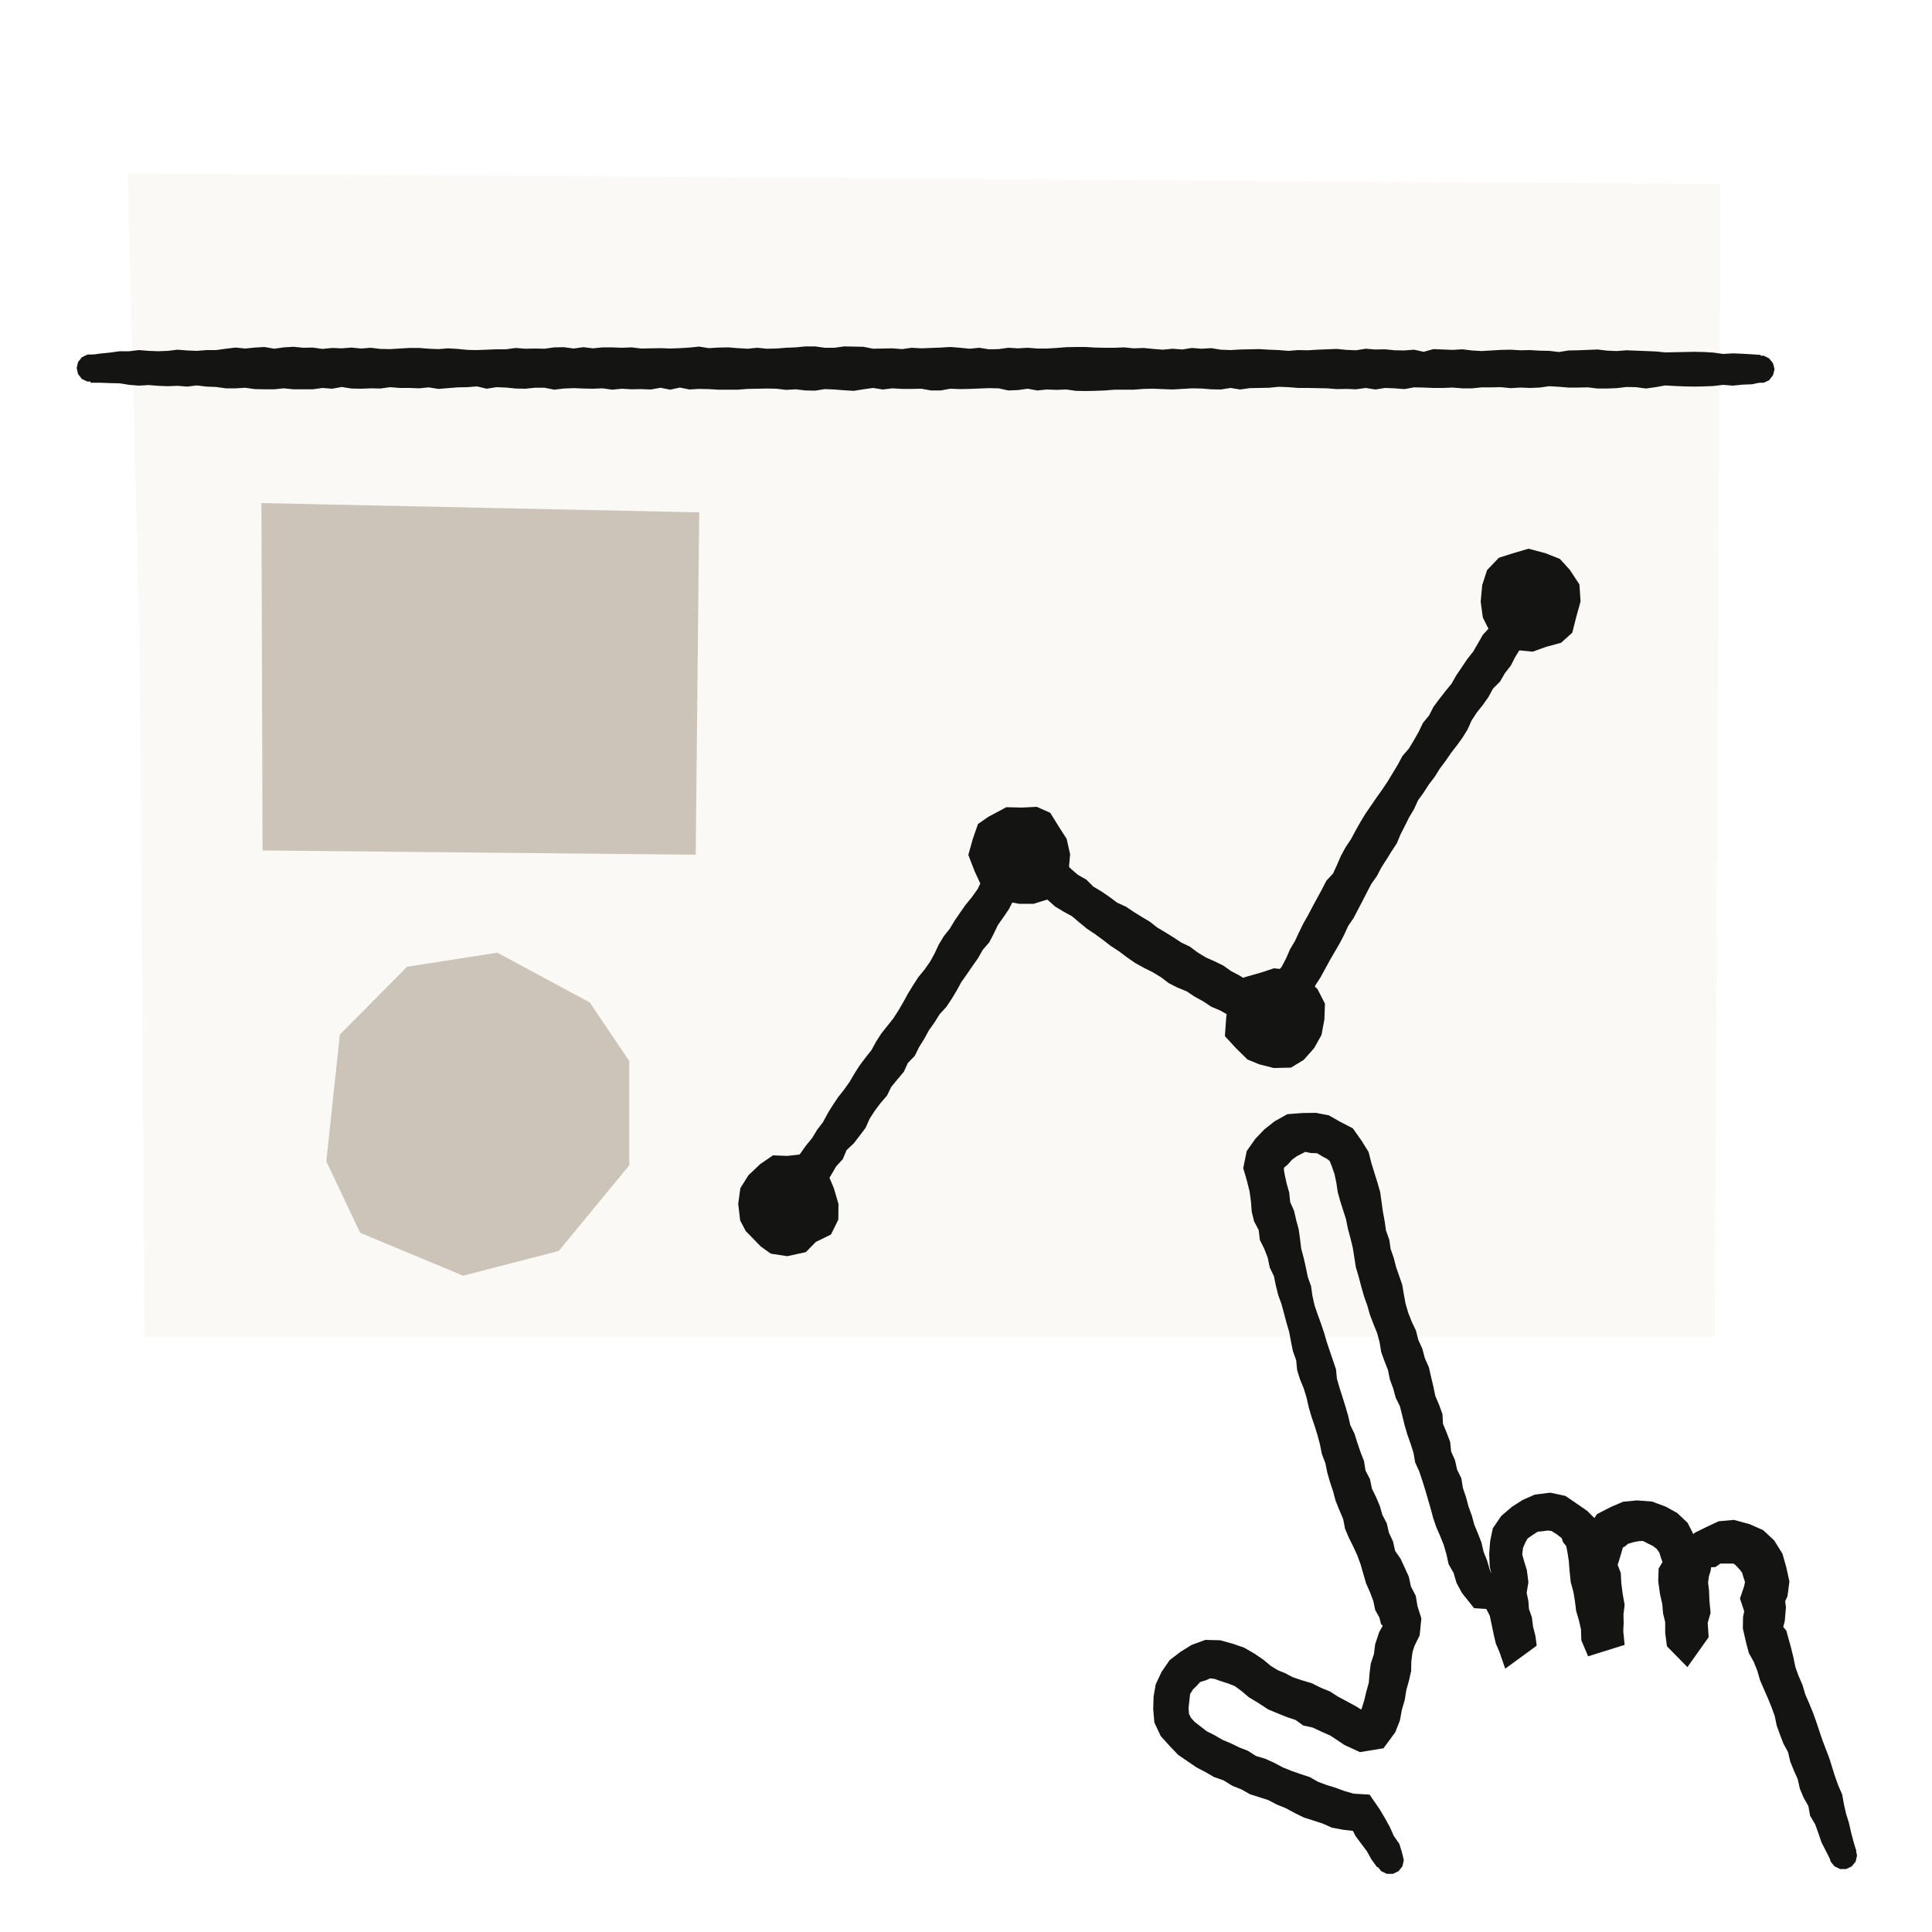
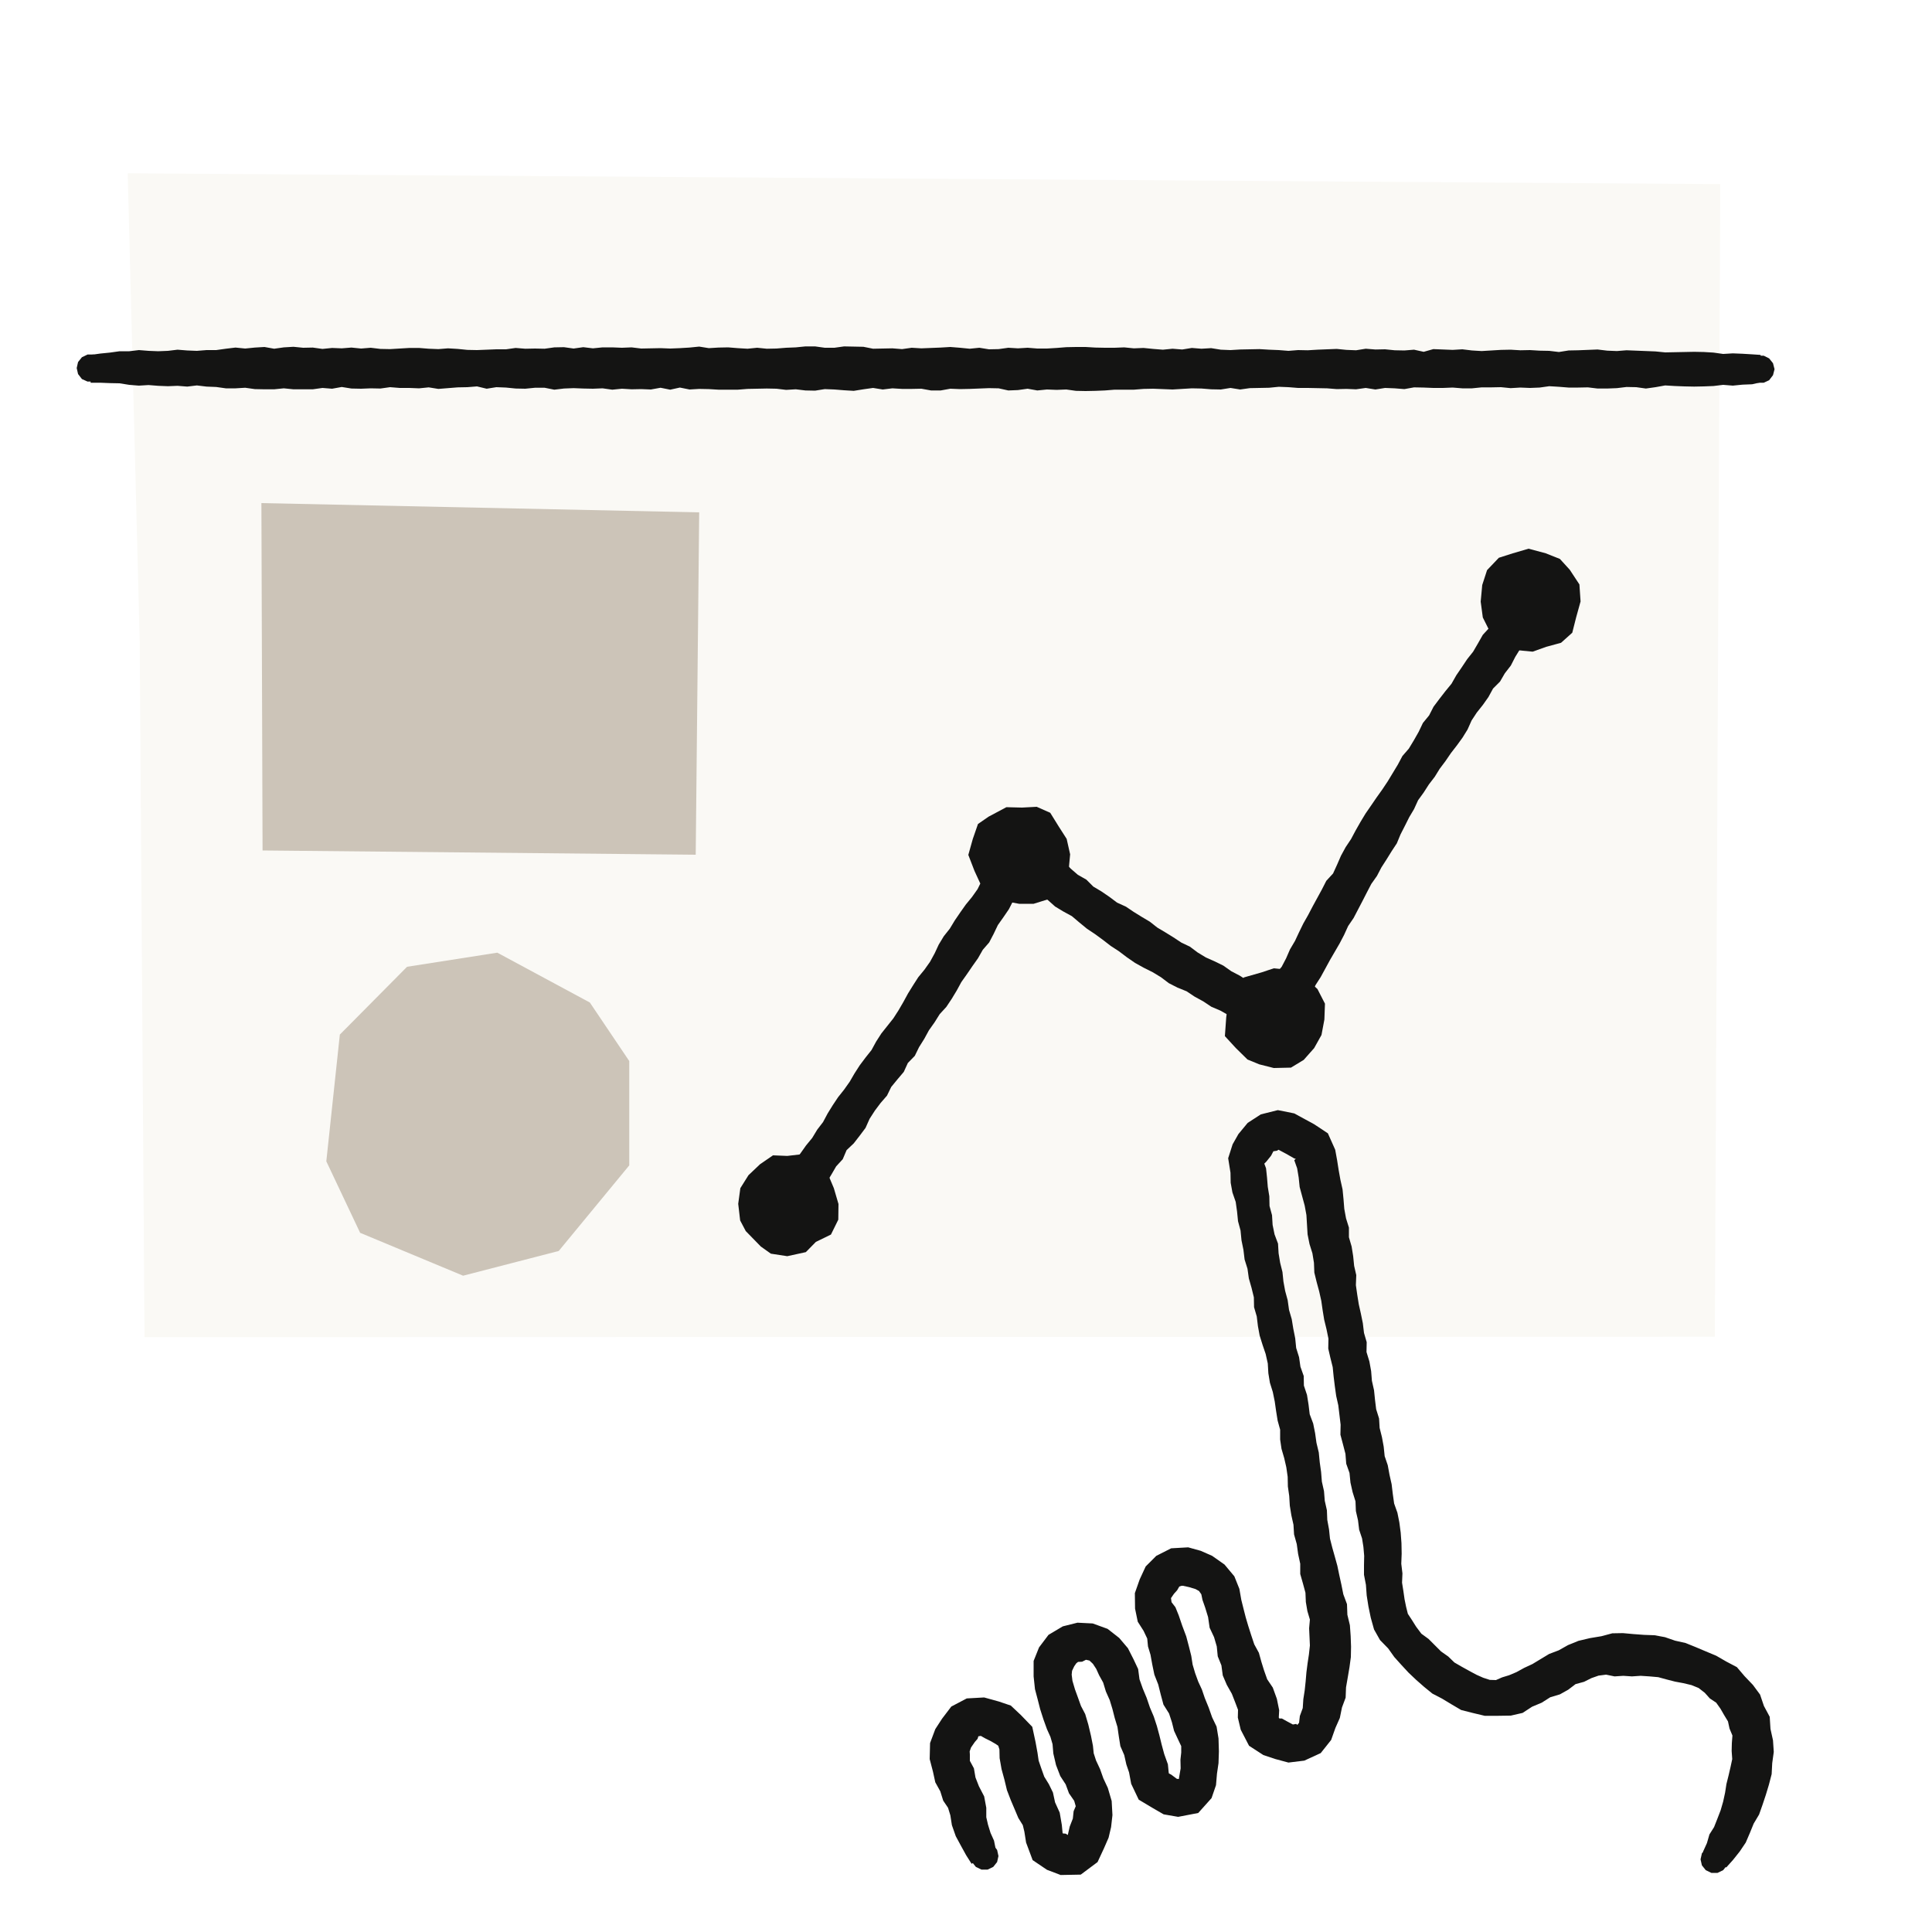
<svg xmlns="http://www.w3.org/2000/svg" width="1000" height="1000" viewBox="0 0 1000 1000">
  <path fill="#FAF9F5" d="M 66.1 89.7 L 890.4 95.3 L 887.6 691.9 L 74.8 692.1 L 72.3 331.6 Z" />
  <path fill="#141413" d="M 46.9 198.1 L 51.9 198.1 L 56.9 198.3 L 61.9 198.4 L 66.9 199.2 L 71.9 199.6 L 76.9 199.3 L 81.9 199.7 L 86.9 199.9 L 91.9 199.7 L 96.9 200.1 L 101.9 199.5 L 106.9 200.1 L 111.9 200.3 L 116.9 201 L 121.9 201 L 126.9 200.7 L 131.9 201.4 L 136.9 201.5 L 141.9 201.5 L 146.9 201 L 151.9 201.5 L 156.9 201.5 L 161.9 201.5 L 166.9 200.8 L 171.9 201.2 L 176.9 200.3 L 181.9 201.1 L 186.9 201.2 L 191.9 201 L 196.9 201.1 L 201.9 200.4 L 206.9 200.8 L 211.9 200.8 L 216.9 201 L 221.9 200.5 L 226.9 201.3 L 231.9 200.9 L 236.9 200.5 L 241.9 200.4 L 246.9 200 L 251.9 201.2 L 256.9 200.4 L 261.9 200.6 L 266.9 201.1 L 271.9 201.2 L 276.9 200.7 L 281.9 200.7 L 286.9 201.7 L 291.9 201.1 L 296.9 200.9 L 301.9 201.1 L 306.9 201.2 L 311.9 201 L 316.9 201.7 L 321.9 201.2 L 326.9 201.5 L 331.9 201.4 L 336.9 201.6 L 341.9 200.7 L 346.9 201.7 L 351.9 200.6 L 356.9 201.6 L 361.9 201.3 L 366.9 201.4 L 371.9 201.7 L 376.9 201.7 L 381.9 201.7 L 386.9 201.3 L 391.9 201.2 L 396.9 201.1 L 401.9 201.2 L 406.9 201.8 L 411.9 201.5 L 416.9 202.1 L 421.9 202.2 L 426.9 201.4 L 431.9 201.6 L 436.9 202 L 441.9 202.3 L 446.9 201.5 L 451.9 200.8 L 456.9 201.6 L 461.9 201 L 466.9 201.3 L 471.9 201.3 L 476.9 201.2 L 481.9 202.1 L 486.9 202.1 L 491.9 201.2 L 496.9 201.4 L 501.9 201.3 L 506.9 201.1 L 511.9 200.9 L 516.9 201 L 521.9 202.1 L 526.9 201.9 L 531.9 201.2 L 536.9 202.1 L 541.9 201.6 L 546.9 201.8 L 551.9 201.6 L 556.9 202.3 L 561.9 202.4 L 566.9 202.3 L 571.9 202.1 L 576.9 201.7 L 581.9 201.7 L 586.9 201.7 L 591.9 201.3 L 596.9 201.2 L 601.9 201.4 L 606.9 201.6 L 611.9 201.3 L 616.9 201 L 621.9 201.1 L 626.9 201.5 L 631.9 201.6 L 636.9 200.8 L 641.9 201.6 L 646.9 200.9 L 651.9 200.8 L 656.9 200.7 L 661.9 200.2 L 666.9 200.4 L 671.9 200.8 L 676.9 200.8 L 681.9 200.9 L 686.9 201 L 691.9 201.4 L 696.9 201.3 L 701.9 201.5 L 706.9 200.8 L 711.9 201.6 L 716.9 200.8 L 721.9 201 L 726.9 201.4 L 731.9 200.5 L 736.9 200.6 L 741.9 200.8 L 746.9 200.8 L 751.9 200.6 L 756.9 201 L 761.9 201 L 766.9 200.5 L 771.9 200.5 L 776.9 200.4 L 781.9 200.9 L 786.9 200.6 L 791.9 200.8 L 796.9 200.6 L 801.9 199.9 L 806.9 200.2 L 811.9 200.6 L 816.9 200.6 L 821.9 200.5 L 826.9 201.1 L 831.9 201.1 L 836.9 200.9 L 841.9 200.3 L 846.9 200.4 L 851.9 201.1 L 856.9 200.4 L 861.9 199.5 L 866.9 199.8 L 871.9 200 L 876.9 200.1 L 881.9 200 L 886.9 199.8 L 891.9 199.2 L 896.9 199.6 L 901.9 199.1 L 906.9 198.9 L 911.3 197.9 L 911.3 183.7 L 906.9 183.4 L 901.9 183.1 L 896.9 182.9 L 891.9 183.2 L 886.9 182.5 L 881.9 182.2 L 876.9 182.1 L 871.9 182.2 L 866.9 182.3 L 861.9 182.4 L 856.9 181.9 L 851.9 181.7 L 846.9 181.5 L 841.9 181.3 L 836.9 181.7 L 831.9 181.5 L 826.9 180.9 L 821.9 181.1 L 816.9 181.3 L 811.9 181.4 L 806.9 182.2 L 801.9 181.6 L 796.9 181.5 L 791.9 181.2 L 786.9 181.3 L 781.9 181 L 776.9 181.1 L 771.9 181.4 L 766.9 181.7 L 761.9 181.4 L 756.9 180.8 L 751.9 181.1 L 746.9 180.9 L 741.9 180.7 L 736.9 182.1 L 731.9 181 L 726.9 181.4 L 721.9 181.3 L 716.9 180.8 L 711.9 180.9 L 706.9 180.5 L 701.9 181.3 L 696.9 181.1 L 691.9 180.6 L 686.9 180.8 L 681.9 181 L 676.9 181.3 L 671.9 181.2 L 666.9 181.6 L 661.9 181.2 L 656.9 181 L 651.9 180.7 L 646.9 180.8 L 641.9 180.9 L 636.9 181.2 L 631.9 181 L 626.9 180.2 L 621.9 180.5 L 616.9 180.1 L 611.9 180.9 L 606.9 180.5 L 601.9 181 L 596.9 180.6 L 591.9 180.1 L 586.9 180.3 L 581.9 179.8 L 576.9 180 L 571.9 180 L 566.9 179.9 L 561.9 179.6 L 556.9 179.6 L 551.9 179.7 L 546.9 180.1 L 541.9 180.4 L 536.9 180.4 L 531.9 180 L 526.9 180.3 L 521.9 180 L 516.9 180.7 L 511.9 180.8 L 506.9 180 L 501.9 180.5 L 496.9 180 L 491.9 179.6 L 486.9 179.9 L 481.9 180.1 L 476.9 180.3 L 471.9 180 L 466.9 180.7 L 461.9 180.3 L 456.9 180.4 L 451.9 180.5 L 446.9 179.5 L 441.9 179.4 L 436.9 179.3 L 431.9 180 L 426.9 180 L 421.9 179.3 L 416.9 179.3 L 411.9 179.8 L 406.9 180 L 401.9 180.4 L 396.9 180.5 L 391.9 180 L 386.9 180.5 L 381.9 180.2 L 376.9 179.8 L 371.9 179.9 L 366.9 180.2 L 361.9 179.4 L 356.9 179.9 L 351.9 180.2 L 346.9 180.4 L 341.9 180.2 L 336.9 180.3 L 331.9 180.4 L 326.9 179.8 L 321.9 180 L 316.9 179.8 L 311.9 179.8 L 306.9 180.3 L 301.9 179.7 L 296.9 180.4 L 291.9 179.7 L 286.9 179.8 L 281.9 180.5 L 276.9 180.4 L 271.9 180.5 L 266.9 180.1 L 261.9 180.8 L 256.9 180.8 L 251.9 181 L 246.9 181.2 L 241.9 181.1 L 236.9 180.6 L 231.9 180.3 L 226.9 180.7 L 221.9 180.5 L 216.9 180.1 L 211.9 180.1 L 206.9 180.4 L 201.9 180.7 L 196.9 180.6 L 191.9 180 L 186.9 180.4 L 181.9 179.9 L 176.9 180.3 L 171.9 180.1 L 166.9 180.6 L 161.9 179.9 L 156.9 180 L 151.9 179.5 L 146.9 179.8 L 141.9 180.5 L 136.9 179.6 L 131.9 179.9 L 126.9 180.4 L 121.9 179.9 L 116.9 180.5 L 111.9 181.2 L 106.9 181.2 L 101.9 181.6 L 96.9 181.4 L 91.9 181 L 86.9 181.6 L 81.9 181.8 L 76.9 181.6 L 71.9 181.2 L 66.9 181.8 L 61.9 181.8 L 56.9 182.5 L 51.9 183 L 46.9 183.7 Z" />
  <path fill="#141413" d="M 54.1 190.5 L 53.4 193.6 L 51.4 196.2 L 48.5 197.5 L 45.3 197.5 L 42.4 196.2 L 40.4 193.6 L 39.7 190.5 L 40.4 187.4 L 42.4 184.9 L 45.3 183.5 L 48.5 183.5 L 51.4 184.9 L 53.4 187.4 Z" />
  <path fill="#141413" d="M 918.5 191.1 L 917.7 194.2 L 915.7 196.8 L 912.9 198.1 L 909.7 198.1 L 906.8 196.8 L 904.8 194.2 L 904.1 191.1 L 904.8 188 L 906.8 185.5 L 909.7 184.1 L 912.9 184.1 L 915.7 185.5 L 917.7 188 Z" />
  <path fill="#ccc4b8" d="M 135.3 260.4 L 361.9 265.2 L 360.1 442.4 L 135.9 440.2 Z" />
  <path fill="#ccc4b8" d="M 325.7 603.2 L 289.2 647.5 L 239.7 660.3 L 186.4 638.1 L 168.9 601.1 L 175.9 535.5 L 210.7 500.4 L 257.4 493.1 L 305.3 518.9 L 325.7 549.2 Z" />
  <path fill="#141413" d="M 416.8 629 L 418.7 624.3 L 421.5 620.2 L 424 615.8 L 427.7 612.3 L 430.3 608 L 432.8 603.7 L 436.2 600 L 438.2 595.3 L 441.9 591.8 L 445 587.8 L 448 583.8 L 450.1 579.1 L 452.8 574.9 L 455.8 570.9 L 459.1 567.1 L 461.3 562.6 L 464.5 558.7 L 467.8 554.8 L 469.9 550.2 L 473.5 546.5 L 475.7 542 L 478.4 537.7 L 480.8 533.3 L 483.7 529.2 L 486.4 524.9 L 489.8 521.2 L 492.6 517 L 495.2 512.7 L 497.6 508.3 L 500.5 504.2 L 503.3 500.1 L 506.2 496 L 508.7 491.6 L 512 487.8 L 514.3 483.4 L 516.5 478.8 L 519.4 474.7 L 522.2 470.6 L 524.5 466.1 L 527.4 462.1 L 529.3 457.3 L 532.8 453.7 L 535.9 448.1 L 519.9 437.8 L 516.4 443.1 L 514.4 447.8 L 510.9 451.5 L 508.2 455.7 L 506 460.2 L 503.1 464.3 L 499.9 468.2 L 497 472.3 L 494.2 476.4 L 491.6 480.7 L 488.5 484.6 L 485.9 488.9 L 483.8 493.4 L 481.4 497.8 L 478.5 501.9 L 475.3 505.8 L 472.6 510 L 470 514.2 L 467.6 518.6 L 465.1 522.9 L 462.4 527.1 L 459.3 531 L 456.2 534.9 L 453.5 539.1 L 451.1 543.5 L 448 547.4 L 445 551.4 L 442.3 555.6 L 439.8 559.9 L 436.9 564 L 433.8 567.9 L 431 572.1 L 428.4 576.3 L 426 580.8 L 423 584.7 L 420.4 589 L 417.2 592.9 L 414.3 597 L 411.3 601 L 408.8 605.3 L 405.8 609.3 L 402.7 613.2 L 399.5 617.1 Z" />
  <path fill="#141413" d="M 415.2 623 L 414.5 626.1 L 412.5 628.6 L 409.6 630 L 406.4 630 L 403.5 628.6 L 401.5 626.1 L 400.8 623 L 401.5 619.9 L 403.5 617.4 L 406.4 616 L 409.6 616 L 412.5 617.4 L 414.5 619.9 Z" />
  <path fill="#141413" d="M 535.2 443 L 534.5 446.1 L 532.5 448.6 L 529.6 450 L 526.4 450 L 523.5 448.6 L 521.5 446.1 L 520.8 443 L 521.5 439.9 L 523.5 437.4 L 526.4 436 L 529.6 436 L 532.5 437.4 L 534.5 439.9 Z" />
  <path fill="#141413" d="M 522.4 450.7 L 525.9 454.4 L 529.7 457.6 L 533.8 460.5 L 538.1 463.1 L 542.3 465.8 L 546.1 469.2 L 550.4 471.8 L 554.8 474.2 L 558.7 477.5 L 562.6 480.7 L 566.8 483.5 L 570.9 486.5 L 574.9 489.6 L 579.2 492.4 L 583.3 495.5 L 587.5 498.4 L 592 500.9 L 596.6 503.2 L 600.9 505.8 L 605 508.9 L 609.5 511.2 L 614.2 513.1 L 618.4 515.9 L 622.8 518.3 L 627 521.1 L 631.7 523.1 L 636.1 525.6 L 640.7 527.5 L 645.3 529.5 L 649.5 532.2 L 653.5 535.3 L 655.3 535.4 L 665 518 L 663.2 517.8 L 658.7 515.5 L 654.5 512.8 L 650.1 510.3 L 645.9 507.7 L 641.7 505 L 637.3 502.7 L 633.2 499.8 L 628.7 497.6 L 624.2 495.6 L 619.9 493 L 615.9 490 L 611.5 487.9 L 607.4 485.2 L 603.2 482.6 L 599 480.1 L 595.2 477.1 L 591 474.6 L 586.8 472 L 582.8 469.3 L 578.2 467.2 L 574.2 464.2 L 570.1 461.4 L 565.9 458.9 L 562.3 455.3 L 557.9 452.8 L 554.2 449.6 L 550.7 445.9 L 546.7 442.9 L 542.3 440.4 L 538.3 437.3 L 533.7 435.1 Z" />
  <path fill="#141413" d="M 535.2 443 L 534.5 446.1 L 532.5 448.6 L 529.6 450 L 526.4 450 L 523.5 448.6 L 521.5 446.1 L 520.8 443 L 521.5 439.9 L 523.5 437.4 L 526.4 436 L 529.6 436 L 532.5 437.4 L 534.5 439.9 Z" />
  <path fill="#141413" d="M 667.2 527 L 666.5 530.1 L 664.5 532.6 L 661.6 534 L 658.4 534 L 655.5 532.6 L 653.5 530.1 L 652.8 527 L 653.5 523.9 L 655.5 521.4 L 658.4 520 L 661.6 520 L 664.5 521.4 L 666.5 523.9 Z" />
  <path fill="#141413" d="M 668.9 531.9 L 671.1 527.4 L 673.4 522.9 L 675.6 518.4 L 678.8 514.5 L 680.9 509.9 L 683.6 505.7 L 686 501.3 L 688.4 496.9 L 690.9 492.6 L 693.4 488.3 L 695.7 483.9 L 697.8 479.3 L 700.6 475.2 L 702.9 470.8 L 705.2 466.4 L 707.5 461.9 L 709.8 457.5 L 712.7 453.4 L 715 449 L 717.7 444.8 L 720.3 440.6 L 723 436.5 L 724.9 431.9 L 727.2 427.4 L 729.4 423 L 731.9 418.8 L 734 414.2 L 736.9 410.2 L 739.6 406 L 742.6 402.1 L 745.2 397.9 L 748.2 393.9 L 751 389.8 L 754.1 385.8 L 757 381.8 L 759.6 377.6 L 761.7 372.9 L 764.4 368.8 L 767.5 364.9 L 770.4 360.8 L 772.8 356.4 L 776.4 352.8 L 778.9 348.5 L 782 344.5 L 784.3 340 L 786.9 335.8 L 790 331.8 L 792.5 327.5 L 795.7 323.6 L 798.4 319.4 L 800.1 316.5 L 783.5 305.3 L 781.7 308.1 L 779.2 312.4 L 776.2 316.4 L 773.5 320.6 L 770.9 324.9 L 767.5 328.6 L 765 333 L 762.5 337.3 L 759.4 341.2 L 756.6 345.4 L 753.8 349.5 L 751.3 353.9 L 748.1 357.8 L 745 361.8 L 742 365.8 L 739.7 370.3 L 736.5 374.2 L 734.3 378.8 L 731.8 383.2 L 729.2 387.5 L 725.9 391.3 L 723.5 395.8 L 720.9 400.1 L 718.3 404.4 L 715.5 408.6 L 712.5 412.8 L 709.7 416.9 L 706.8 421.1 L 704.2 425.4 L 701.7 429.8 L 699.3 434.3 L 696.5 438.5 L 694.1 442.9 L 692.1 447.5 L 690 452.1 L 686.5 455.9 L 684.2 460.4 L 681.8 464.8 L 679.4 469.2 L 677.1 473.6 L 674.6 478 L 672.4 482.5 L 670.3 487 L 667.7 491.4 L 665.7 496 L 663.4 500.4 L 660.1 504.3 L 658.3 509 L 656.3 513.6 L 653.8 517.8 L 651.2 522.1 Z" />
  <path fill="#141413" d="M 667.2 527 L 666.5 530.1 L 664.5 532.6 L 661.6 534 L 658.4 534 L 655.5 532.6 L 653.5 530.1 L 652.8 527 L 653.5 523.9 L 655.5 521.4 L 658.4 520 L 661.6 520 L 664.5 521.4 L 666.5 523.9 Z" />
  <path fill="#141413" d="M 799.2 311 L 798.5 314.1 L 796.5 316.6 L 793.6 318 L 790.4 318 L 787.5 316.6 L 785.5 314.1 L 784.8 311 L 785.5 307.9 L 787.5 305.4 L 790.4 304 L 793.6 304 L 796.5 305.4 L 798.5 307.9 Z" />
  <path fill="#141413" d="M 434 623.2 L 433.9 631.3 L 430.1 639 L 422.3 642.8 L 417.1 648.1 L 407.5 650.2 L 399 648.9 L 393.8 645.2 L 386 637.2 L 383.1 631.7 L 382.1 623.1 L 383.2 615 L 387.4 608.3 L 393.4 602.6 L 400.1 598 L 407.5 598.3 L 416.1 597.3 L 424.2 603.2 L 428.4 607.4 L 431.6 615 Z" />
  <path fill="#141413" d="M 553.9 442.2 L 553.1 450.8 L 550.3 458.2 L 543.7 465.1 L 535 467.8 L 527.5 467.8 L 521 466.6 L 513.3 463.2 L 507.3 457.1 L 504.4 450.8 L 501.2 442.5 L 503.5 434.3 L 506.2 426.5 L 511.7 422.7 L 520.9 417.8 L 529 418 L 536.6 417.6 L 543.6 420.7 L 548 427.8 L 552.1 434.2 Z" />
  <path fill="#141413" d="M 685.5 527.7 L 684 535.7 L 680.2 542.5 L 674.8 548.6 L 668.2 552.6 L 659.3 552.8 L 651.8 550.9 L 645.7 548.4 L 639.6 542.4 L 634 536.3 L 634.7 526.5 L 635.6 519.7 L 638.5 511.2 L 643.9 505.9 L 653 503.3 L 659.3 501.2 L 668.3 502.1 L 674.9 505.5 L 681.9 511.9 L 685.8 519.5 Z" />
  <path fill="#141413" d="M 818.1 311.3 L 815.8 319.6 L 813.8 327.5 L 808 332.7 L 800.3 334.8 L 793.3 337.3 L 783.9 336.4 L 775.8 331.2 L 770.5 325.6 L 767.5 319.6 L 766.4 311.4 L 767.2 302.8 L 769.7 295.1 L 775.8 288.7 L 783 286.4 L 791.2 284 L 800.1 286.4 L 807.4 289.3 L 812.5 294.9 L 817.5 302.5 Z" />
-   <path fill="#141413" d="M 725.8 959.3 L 724.3 954.4 L 721.4 950.2 L 719.3 945.5 L 716.8 941 L 714.2 936.6 L 708.9 928.9 L 700.7 928.4 L 699.6 928.1 L 695.8 927 L 691.2 925.3 L 686.6 923.9 L 682.1 922.2 L 677.9 919.8 L 673.3 918.3 L 668.7 916.7 L 664 914.8 L 659.5 912.4 L 654.8 910.3 L 650.1 908.9 L 645.9 906.2 L 641.5 904.5 L 637.2 902.4 L 632.7 900.5 L 628.6 898.1 L 624.6 896.1 L 621.4 893.6 L 618.4 891.3 L 616.4 889.1 L 615.4 887 L 615.2 884.1 L 615.6 880.4 L 616 876.8 L 617.6 874.3 L 619.3 872.7 L 621.2 870.6 L 624.2 869.7 L 626.4 868.7 L 628.7 869 L 631.7 870.1 L 635.5 871.3 L 639.1 872.7 L 642.5 875.2 L 646.4 878.5 L 651.4 881.5 L 656.4 884.8 L 661.5 886.9 L 666.2 888.8 L 670.7 890.3 L 674.5 893.1 L 679.5 894.2 L 684.2 896.4 L 688.5 898.3 L 691.7 900.4 L 695.9 903.2 L 703.9 906.9 L 716.1 904.9 L 722.2 896.6 L 724.6 890.5 L 725.6 885 L 727.1 879.9 L 727.9 874.8 L 729.3 869.8 L 730.4 864.9 L 730.5 859.9 L 731.1 855.2 L 732.1 852 L 734.8 846.5 L 735.7 837.7 L 733.7 831.4 L 732.8 826 L 730.3 821.2 L 729.2 816.1 L 727.1 811.5 L 725 806.9 L 722.1 802.7 L 721 797.8 L 718.9 793.3 L 717.8 788.5 L 715.5 784.1 L 714.2 779.5 L 712.3 775 L 710.1 770.5 L 709.1 765.6 L 706.8 761.2 L 706 756.2 L 704.2 751.6 L 702.6 746.9 L 701.1 742.1 L 698.9 737.6 L 697.8 732.8 L 696.4 728 L 694.9 723.2 L 693.4 718.5 L 692 713.7 L 691.5 708.7 L 689.9 704 L 688.3 699.3 L 686.7 694.5 L 685.3 689.7 L 683.7 685 L 682 680.3 L 680.4 675.6 L 679.3 670.7 L 678.6 665.7 L 676.9 660.9 L 675.9 656 L 674.8 651.1 L 673.5 646.3 L 672.9 641.3 L 672.2 636.3 L 670.9 631.5 L 669.8 626.7 L 667.8 622.2 L 667.3 617.3 L 666 612.7 L 665 608.2 L 664.5 605.3 L 664.7 604.3 L 666.5 602.8 L 668.7 600.3 L 671.3 598.4 L 673.5 597.3 L 675.6 596.2 L 678.5 596.8 L 681.7 596.9 L 684.7 598.7 L 686.8 599.8 L 688.2 600.9 L 689.4 603.8 L 690.8 607.9 L 691.7 612.3 L 692.4 617 L 693.7 621.7 L 695.2 626.4 L 696.7 631.1 L 697.7 636.1 L 699 640.9 L 700.2 645.8 L 701 650.9 L 701.8 656 L 703.3 661 L 704.6 666 L 706 670.9 L 707.7 675.7 L 709.1 680.6 L 710.9 685.3 L 712.8 690 L 714.1 694.8 L 714.9 699.8 L 716.6 704.5 L 718.4 709.1 L 719.4 714 L 721.1 718.6 L 722.4 723.4 L 724.6 727.9 L 725.8 732.7 L 727 737.6 L 728.4 742.4 L 730.1 747.2 L 731.6 751.9 L 732.5 757 L 734.6 761.6 L 736.2 766.4 L 737.7 771.2 L 739.1 776 L 740.5 780.8 L 741.8 785.7 L 743.4 790.4 L 745.4 795 L 747.3 799.7 L 748.7 804.6 L 749.8 809.6 L 752.4 814.2 L 753.9 819.3 L 756.7 824.5 L 763 832.4 L 771.9 833 L 770.3 831.5 L 769.1 832.4 L 771.1 836.3 L 772.1 841 L 773.1 845.8 L 774.2 850.6 L 776.2 855.3 L 779.1 863.7 L 795.4 851.8 L 794.7 846.6 L 793.5 841.9 L 792.9 837.1 L 791.4 832.9 L 791.1 828.8 L 790.2 824.4 L 791.1 819 L 790.3 812.7 L 788.8 807.8 L 787.9 804.6 L 788.3 801.2 L 789.6 798.2 L 790.7 796.3 L 793 794.7 L 795.9 792.8 L 799.1 792.5 L 800.9 792.2 L 803 792.4 L 805.7 794.1 L 808.3 796.1 L 809.1 798.3 L 810.7 800.3 L 811.4 804 L 812 807.9 L 812.4 813 L 813 818.9 L 814.4 824 L 815.2 828.9 L 815.8 833.8 L 817.2 838.5 L 818.3 843.3 L 818.5 849 L 822 857.3 L 840.9 851.4 L 840.2 844.3 L 840.4 840 L 840.3 835.7 L 840.9 830.6 L 839.9 825 L 839.2 819.5 L 838.9 814.1 L 837.3 810 L 838.3 806.8 L 839.3 803.4 L 840 801 L 841.1 800.4 L 842.6 799.1 L 845.6 798.2 L 848.3 797.7 L 850.4 797.6 L 852.7 798.8 L 855.6 800.2 L 857.6 801.8 L 858.9 803.7 L 859.7 806.3 L 860.5 808.5 L 858.5 811.9 L 858.3 818.5 L 859.2 825 L 860.4 830.3 L 860.8 835.1 L 861.9 839.6 L 861.9 845.1 L 862.8 852.1 L 873.4 862.9 L 884.4 847.4 L 884.1 843 L 883.9 840 L 885.4 834.8 L 884.8 828.7 L 884.6 823.3 L 884.1 819.2 L 884.5 816 L 885.4 813.1 L 885.7 811.2 L 887.9 811.1 L 890.5 809.3 L 893.9 809.3 L 895.9 809.3 L 897.5 809.4 L 899.2 811 L 900.7 812.7 L 901.7 814 L 902.4 816.4 L 903.2 818.8 L 902.8 820.9 L 900.6 827.4 L 902.8 834 L 902.2 836.9 L 902.1 842.9 L 903.8 850.3 L 905.2 855.6 L 907.7 860.1 L 909.6 864.8 L 911 869.7 L 913 874.3 L 915 878.9 L 916.9 883.5 L 918.6 888.2 L 919.6 893.1 L 921.3 897.8 L 923.1 902.5 L 925.5 906.9 L 926.6 911.7 L 928.5 916.4 L 930.5 920.9 L 931.6 925.8 L 933.5 930.4 L 936 934.8 L 936.9 939.8 L 939.5 944.2 L 941.2 948.9 L 942.8 953.6 L 945.1 958.1 L 947.4 962.6 L 960.8 958 L 959.4 953.3 L 958.1 948.4 L 957 943.5 L 955.5 938.7 L 954.4 933.8 L 953.5 928.8 L 951.5 924.2 L 949.8 919.5 L 948.3 914.7 L 946.8 909.9 L 945 905.2 L 943.2 900.5 L 941.6 895.7 L 940 890.9 L 938.3 886.2 L 936.4 881.6 L 934.4 877 L 933 872.2 L 931 867.6 L 929.3 862.9 L 928.3 858 L 927.1 853.1 L 925.8 848.4 L 924.6 844 L 923 842.1 L 923.8 839 L 924.4 831.9 L 924 828.8 L 925.2 826.2 L 926.2 818.6 L 924.6 811.3 L 922.6 804.2 L 918.3 797.3 L 912.6 792 L 905.6 788.9 L 897.5 786.7 L 889.6 787.4 L 883.4 790.3 L 877.3 793.3 L 871.1 798.6 L 866.4 805.3 L 864.9 812.1 L 864.6 818.8 L 864.4 824.6 L 864.6 829.3 L 864.1 833.1 L 863.8 837.8 L 863.8 844.6 L 864.2 850.2 L 876.6 842.9 L 882.1 844.9 L 881.5 842 L 880.6 837.6 L 880.2 832.2 L 879.2 827.2 L 879.1 822.4 L 879 819.1 L 879.1 815.8 L 880.3 809.5 L 879.2 802 L 877 795.1 L 873.5 788.2 L 868.1 783.1 L 862.1 779.8 L 855.1 777.2 L 847.3 776.6 L 840.1 777.3 L 833.8 780 L 826.6 783.7 L 821.7 791 L 819 797.9 L 817.9 804.4 L 818.5 811.1 L 818.6 816.9 L 819.6 821.4 L 819.6 825.9 L 818.9 830.3 L 819.5 835.2 L 819.3 840.9 L 819.8 846.6 L 820.6 849.4 L 837.5 845.2 L 837.2 844.5 L 836.2 840.3 L 835.8 835.2 L 834.9 830.1 L 833.4 825.3 L 832.4 820.3 L 831.8 815.6 L 831.5 811.6 L 831.4 806.7 L 831.1 800.7 L 829.6 794.5 L 827 787.5 L 821.5 782 L 816 778.2 L 810.3 774.3 L 802.4 772.6 L 794.4 773.6 L 788.1 776.4 L 782.6 779.9 L 777.1 784.6 L 772.7 791 L 771.3 797.7 L 770.8 804.3 L 771.1 811 L 772.2 815.8 L 772.8 819.4 L 772 824 L 772 829.5 L 772.1 835.5 L 772.9 841 L 774.4 846 L 775.2 851 L 776.9 855.6 L 793.5 851.7 L 794.6 850 L 792.9 845.4 L 791.3 840.6 L 790.3 835.6 L 788.1 830.8 L 786.4 825.4 L 781.2 817.2 L 771.5 815.3 L 771.9 816 L 772.5 816.1 L 771 812.2 L 769.7 807.7 L 767.9 803.2 L 766.8 798.4 L 765 793.8 L 763.1 789.2 L 761.8 784.4 L 760.1 779.8 L 758.8 774.9 L 757.2 770.2 L 756.4 765.2 L 754.2 760.7 L 753.1 755.8 L 751.1 751.3 L 750.6 746.3 L 748.8 741.6 L 746.9 737 L 746.6 731.9 L 744.9 727.2 L 742.9 722.5 L 741.9 717.6 L 740.7 712.6 L 739.6 707.7 L 737.5 703 L 736.2 698.1 L 734.1 693.5 L 732.9 688.7 L 730.7 684.1 L 728.9 679.5 L 727.5 674.7 L 726.6 669.8 L 725.8 665 L 724.2 660.4 L 722.6 655.8 L 721.4 651.1 L 719.8 646.5 L 719.1 641.7 L 717.4 637 L 716.7 632.1 L 715.8 627.2 L 715.1 622.2 L 714.4 617.1 L 713 612.2 L 711.4 607.1 L 709.8 601.9 L 708.4 596.3 L 704.8 590.5 L 700.2 584 L 693.6 580.6 L 687.8 577.3 L 681.1 576 L 674.1 576.1 L 666.3 576.7 L 659.7 580.4 L 654.4 584.6 L 649.8 589.4 L 645.3 595.8 L 643.5 604.6 L 645.5 611.5 L 646.8 616.8 L 647.5 622 L 647.9 627.2 L 649.1 632.1 L 651.5 636.7 L 652.1 641.8 L 654.4 646.4 L 656.2 651.1 L 657.2 656 L 659.4 660.6 L 660.4 665.5 L 661.6 670.3 L 663.3 675 L 664.6 679.8 L 665.9 684.7 L 667.3 689.5 L 668.2 694.4 L 669.2 699.3 L 670.9 704.1 L 671.4 709.2 L 672.9 714 L 674.8 718.6 L 676.3 723.5 L 677.4 728.4 L 678.8 733.2 L 680.4 737.9 L 681.9 742.7 L 683.2 747.6 L 684.2 752.6 L 686 757.3 L 687 762.2 L 688.4 767.1 L 690 771.9 L 691.3 776.8 L 693.2 781.5 L 695.2 786.2 L 696.2 791.3 L 698.2 796 L 700.5 800.6 L 702.6 805.2 L 704.3 809.9 L 705.7 814.8 L 707.1 819.6 L 709.1 824.1 L 710.8 828.6 L 711.8 833.3 L 714 837.3 L 714.8 840.6 L 715.7 841.5 L 713.9 844.7 L 711.8 851 L 711.1 856.3 L 709.5 861.1 L 708.9 866 L 708.5 870.9 L 707.2 875.6 L 706.1 880.2 L 704.8 884.4 L 703.1 887.3 L 704.7 887.9 L 707.5 886.7 L 706.6 886.2 L 702.4 883.5 L 697.1 880.6 L 692.4 878.1 L 688.4 875.5 L 683.7 873.6 L 678.9 871.2 L 673.8 869.7 L 669.1 868.1 L 665.1 866 L 661.4 864.5 L 657.8 862.3 L 654.1 859.2 L 649.3 855.9 L 643.9 852.8 L 638.1 850.8 L 631.6 849 L 623.9 848.8 L 616.8 851.4 L 611 855 L 605.4 859.3 L 601.2 865.4 L 598.2 871.8 L 597.1 878.1 L 596.9 884.5 L 597.5 891.6 L 600.8 898.6 L 605.5 903.8 L 609.8 908.3 L 614.6 911.6 L 619.3 914.8 L 623.9 917.2 L 628.4 919.8 L 633.3 921.5 L 637.8 924.3 L 642.6 926.2 L 647 928.7 L 651.7 930.2 L 656.4 931.7 L 660.8 934 L 665.5 935.9 L 670.1 938.4 L 674.8 940.7 L 679.8 942.3 L 684.7 943.9 L 689.4 946 L 695.3 947.1 L 703.3 948 L 699.4 945.1 L 699.4 945.9 L 701.6 950.3 L 704.5 954.2 L 707.5 958.2 L 709.9 962.5 L 712.8 966.5 Z" />
-   <path fill="#141413" d="M 726.6 962.9 L 725.9 966 L 723.9 968.5 L 721 969.9 L 717.8 969.9 L 714.9 968.5 L 712.9 966 L 712.2 962.9 L 712.9 959.7 L 714.9 957.2 L 717.8 955.9 L 721 955.9 L 723.9 957.2 L 725.9 959.7 Z" />
-   <path fill="#141413" d="M 961.2 960.4 L 960.5 963.5 L 958.5 966 L 955.6 967.4 L 952.4 967.4 L 949.5 966 L 947.5 963.5 L 946.8 960.4 L 947.5 957.2 L 949.5 954.7 L 952.4 953.3 L 955.6 953.3 L 958.5 954.7 L 960.5 957.2 Z" />
+   <path fill="#141413" d="M 515.4 957.2 L 514.5 952.7 L 512.7 948.7 L 511.4 944.5 L 510.5 940.6 L 510.5 935.7 L 509.4 929.8 L 506.7 924.6 L 504.9 920 L 504.1 915.3 L 502 911.4 L 502 908.1 L 501.9 906.5 L 502.6 904.5 L 504.6 901.6 L 506 900 L 506.4 898.7 L 507.7 898.5 L 509.6 899.6 L 512.8 901.2 L 515.4 902.7 L 516.7 903.6 L 517.3 905.5 L 517.4 910 L 518.4 915.7 L 519.9 921.2 L 521.2 926.6 L 523.2 931.8 L 525.2 936.5 L 527.1 941 L 529.4 944.7 L 530.2 948 L 531.1 953.7 L 534.5 962.8 L 541.9 967.8 L 549 970.5 L 559.4 970.3 L 568.1 963.8 L 571.4 956.7 L 573.8 951.2 L 575.1 945.7 L 575.8 939.5 L 575.4 932.2 L 573.4 925.4 L 571.1 920.5 L 569.4 915.7 L 567.3 911.2 L 566.1 907.5 L 565.7 903.6 L 564.7 898.5 L 563.3 892.6 L 561.7 887.2 L 559.5 883 L 558 878.8 L 556.4 874.4 L 555.1 870 L 554.7 866.8 L 554.9 864.8 L 556 862.5 L 557.1 860.9 L 558 860.2 L 560.1 860.1 L 562.1 859.1 L 563.9 859.5 L 565.7 861.2 L 567.4 863.8 L 568.9 867.1 L 571 870.9 L 572.4 875.5 L 574.4 880 L 575.8 884.6 L 577 889.3 L 578.4 893.9 L 579.1 898.8 L 579.9 903.8 L 581.9 908.4 L 583 913.3 L 584.4 917.4 L 585.5 923.3 L 589.4 931.5 L 596.6 935.8 L 602.3 939.1 L 609.8 940.4 L 620.2 938.4 L 627.1 930.7 L 629.4 924 L 629.9 918.1 L 630.7 912.6 L 630.9 906.5 L 630.7 899.8 L 629.7 893.7 L 627.4 888.9 L 625.6 883.8 L 623.6 878.9 L 622.1 874.5 L 620.2 870.4 L 618.6 866 L 617.3 861.6 L 616.6 857.1 L 615.4 852.3 L 614 847 L 611.9 841.4 L 610.1 836.1 L 608.4 831.9 L 606.4 829.3 L 606.1 827.2 L 607.6 825 L 609.3 823.1 L 610.4 821.2 L 611.6 820.8 L 612.3 820.8 L 615.5 821.5 L 618.8 822.5 L 620.6 823.5 L 621.8 825.2 L 622.4 828.1 L 623.8 832.1 L 625.3 837 L 626.1 842.5 L 628.4 847.4 L 629.8 852.2 L 630.3 857.3 L 632.2 862 L 632.9 867.2 L 635 872.1 L 637.6 876.7 L 639.4 881.3 L 640.8 885 L 640.7 889 L 642.2 895.3 L 646.5 903.6 L 653.9 908.4 L 660.2 910.5 L 666.9 912.3 L 675.1 911.3 L 683.6 907.4 L 689 900.6 L 691.2 894.4 L 693.5 889.2 L 694.6 883.8 L 696.5 878.7 L 696.7 873.4 L 697.6 868.2 L 698.5 862.9 L 699.2 857.7 L 699.3 852.3 L 699.1 846.8 L 698.7 841.2 L 697.4 835.8 L 697.2 830.3 L 695.3 825.2 L 694.3 820.2 L 693.2 815.2 L 692.2 810.4 L 690.9 805.7 L 689.6 801.1 L 688.4 796.4 L 687.9 791.6 L 687 786.7 L 686.8 781.7 L 685.7 776.8 L 685.3 771.8 L 684.2 766.9 L 683.8 761.9 L 683.1 756.9 L 682.6 751.8 L 681.4 746.8 L 680.7 741.8 L 679.7 736.8 L 677.9 732 L 677.3 727 L 676.5 722 L 674.9 717.2 L 674.8 712.2 L 673.1 707.4 L 672.4 702.5 L 670.9 697.7 L 670.4 692.7 L 669.4 687.7 L 668.6 682.8 L 667.2 678 L 666.5 673 L 665.2 668.2 L 664.3 663.3 L 663.8 658.4 L 662.6 653.6 L 661.8 648.7 L 661.5 643.7 L 659.7 638.9 L 658.7 634 L 658.4 629 L 657.1 624.2 L 657 619.2 L 656.2 614.3 L 655.8 609.4 L 655.3 604.7 L 654.4 602.3 L 655.4 601.3 L 657.9 598.2 L 659.1 595.9 L 661 595.6 L 661.7 595.1 L 662.7 595.6 L 665.7 597.2 L 669.9 599.6 L 670.7 599.8 L 669.9 600.5 L 671.4 604.7 L 672.2 609.5 L 672.7 614.4 L 674 619.2 L 675.3 624 L 676.2 628.9 L 676.5 633.9 L 676.8 638.9 L 677.8 643.9 L 679.3 648.7 L 680.1 653.6 L 680.3 658.7 L 681.5 663.6 L 682.8 668.4 L 683.9 673.3 L 684.6 678.2 L 685.4 683.1 L 686.6 688 L 687.6 692.9 L 687.5 698 L 688.6 702.8 L 689.8 707.6 L 690.3 712.6 L 690.9 717.5 L 691.6 722.5 L 692.7 727.4 L 693.3 732.4 L 693.9 737.4 L 693.8 742.6 L 695.1 747.5 L 696.4 752.5 L 696.8 757.6 L 698.5 762.4 L 699 767.4 L 700.1 772.3 L 701.6 777.1 L 701.8 782.1 L 702.9 786.9 L 703.5 791.8 L 705 796.3 L 705.7 800.7 L 706.1 805.3 L 706 810.1 L 706 815.1 L 707 820.3 L 707.4 825.8 L 708.3 831.5 L 709.5 837.3 L 711.2 843.4 L 714.3 848.9 L 718.5 853.2 L 721.7 857.7 L 725.3 861.7 L 729 865.7 L 733 869.5 L 737.1 873.1 L 741.4 876.6 L 746.4 879.2 L 751.2 882.1 L 756.3 885.1 L 762.2 886.6 L 768.5 888.1 L 775.2 888.1 L 782 888 L 788.1 886.6 L 793 883.4 L 798 881.3 L 802.4 878.5 L 807.4 877 L 811.7 874.6 L 815.5 871.7 L 819.9 870.5 L 823.7 868.6 L 827.4 867.3 L 831.3 866.8 L 835.7 867.7 L 840.2 867.4 L 844.7 867.7 L 849.2 867.4 L 853.8 867.7 L 858.3 868.1 L 862.7 869.3 L 867 870.4 L 871.3 871.2 L 875.5 872.2 L 879.2 873.7 L 882.4 876.2 L 885 879.1 L 888.3 881.3 L 890.5 884.4 L 892.4 887.7 L 894.4 891 L 895.2 894.7 L 896.7 898.3 L 896.4 902.3 L 896.3 906.3 L 896.6 910.5 L 895.7 914.7 L 894.7 919 L 893.6 923.4 L 892.9 927.9 L 891.9 932.5 L 890.6 937 L 888.9 941.4 L 887.2 945.7 L 884.8 949.5 L 883.5 954 L 881.5 958.4 L 893.5 966.6 L 897 962.7 L 900.5 958.3 L 903.6 953.7 L 905.7 948.8 L 907.7 943.9 L 910.5 939.2 L 912.3 934.1 L 914 929 L 915.6 923.7 L 917 918.3 L 917.3 912.6 L 918.1 906.8 L 917.7 900.8 L 916.4 894.9 L 916 888.6 L 913 883 L 911 877.1 L 907.3 872.1 L 903 867.6 L 899 862.9 L 893.5 860 L 888.3 857 L 882.8 854.7 L 877.6 852.5 L 872.4 850.4 L 867 849.2 L 861.8 847.4 L 856.4 846.4 L 850.9 846.2 L 845.5 845.8 L 840 845.3 L 834.5 845.4 L 828.9 846.9 L 822.9 847.9 L 817 849.3 L 811.6 851.5 L 806.8 854.2 L 801.8 856.1 L 797.5 858.7 L 793.2 861.3 L 788.9 863.3 L 784.9 865.5 L 781.1 867.1 L 777.5 868.2 L 774.3 869.6 L 771.1 869.5 L 767.7 868.4 L 764.1 866.8 L 760.4 864.8 L 756.6 862.7 L 752.8 860.5 L 749.6 857.4 L 745.9 854.8 L 742.7 851.6 L 739.4 848.3 L 735.7 845.6 L 733 842 L 730.8 838.5 L 728.7 835.3 L 727.8 831.7 L 727 827.8 L 726.4 823.6 L 725.7 819.2 L 725.9 814.4 L 725.3 809.4 L 725.5 804.2 L 725.4 798.8 L 725 793.3 L 724.3 788 L 723.3 783 L 721.6 778.2 L 720.9 773.2 L 720.3 768.2 L 719.2 763.3 L 718.3 758.4 L 716.7 753.7 L 716.2 748.8 L 715.3 743.9 L 714.1 739.1 L 713.8 734.2 L 712.3 729.4 L 711.7 724.5 L 711.2 719.6 L 710.1 714.7 L 709.7 709.7 L 708.8 704.7 L 707.3 699.8 L 707.4 694.7 L 706 689.9 L 705.4 684.9 L 704.4 680 L 703.3 675.1 L 702.5 670.1 L 701.8 665.2 L 702 660 L 700.9 655.2 L 700.4 650.2 L 699.6 645.2 L 698.2 640.4 L 698.2 635.4 L 696.7 630.6 L 695.8 625.7 L 695.4 620.7 L 694.9 615.6 L 693.8 610.7 L 692.9 605.7 L 692.1 600.6 L 691.1 595.1 L 687.3 586.6 L 680.2 581.9 L 675.6 579.4 L 669.9 576.3 L 661.4 574.6 L 652.6 576.8 L 645.8 581.2 L 641 587 L 638 592.3 L 635.7 599.5 L 636.9 607 L 637 612.2 L 637.9 617.2 L 639.6 622.1 L 640.3 627.1 L 640.8 632.1 L 642.1 636.9 L 642.6 642 L 643.6 646.9 L 644.2 651.9 L 645.7 656.7 L 646.4 661.7 L 647.8 666.6 L 649 671.5 L 649.1 676.6 L 650.5 681.4 L 651.1 686.4 L 652 691.3 L 653.5 696.1 L 655.1 700.8 L 656.2 705.7 L 656.5 710.8 L 657.3 715.7 L 658.8 720.5 L 659.8 725.4 L 660.5 730.3 L 661.3 735.3 L 662.6 740 L 662.6 745.1 L 663.3 749.9 L 664.7 754.7 L 665.8 759.5 L 666.5 764.4 L 666.6 769.4 L 667.3 774.3 L 667.6 779.3 L 668.4 784.3 L 669.5 789.2 L 669.8 794.2 L 671.2 799.2 L 671.9 804.3 L 673 809.4 L 673 814.7 L 674.4 819.6 L 675.7 824.4 L 675.9 829.2 L 676.7 833.9 L 678 838.3 L 677.6 842.8 L 677.8 847.2 L 678 851.7 L 677.5 856.3 L 676.8 860.9 L 676.2 865.6 L 675.8 870.3 L 675.3 875 L 674.6 879.5 L 674.3 884.1 L 672.8 888.2 L 672.4 891.7 L 671.5 892.8 L 670.9 892.3 L 669.2 892.6 L 666.4 891.1 L 663.5 889.5 L 662.2 889.5 L 661.9 889 L 662.1 885.2 L 660.9 879.3 L 658.8 873.5 L 655.9 869.2 L 654.3 864.7 L 652.9 860.2 L 651.6 855.5 L 649.2 851.1 L 647.6 846.3 L 646.1 841.6 L 644.8 837.2 L 643.7 832.9 L 642.5 828.1 L 641.5 822.4 L 638.9 815.9 L 633.8 809.8 L 627.4 805.3 L 621.5 802.7 L 615 800.9 L 606.2 801.4 L 598.5 805.3 L 593 810.8 L 589.9 817.5 L 587.4 824.6 L 587.5 832.6 L 588.9 839.4 L 591.9 844.1 L 593.8 848.1 L 594.2 852.2 L 595.5 856.5 L 596.4 861.5 L 597.5 866.8 L 599.5 871.9 L 600.8 877.1 L 602.2 882.3 L 605.1 886.9 L 606.6 891.5 L 607.7 895.9 L 609.7 900.2 L 611.4 903.8 L 611.4 907.1 L 611 910.8 L 611.1 915.3 L 610.4 919.4 L 609.9 922.4 L 610.7 922.4 L 611.5 921 L 609.1 920.7 L 606.3 918.6 L 605 917.9 L 604.9 917.3 L 604.5 913.2 L 602.6 907.9 L 601.3 903.1 L 600.1 898.2 L 598.8 893.4 L 597.2 888.5 L 595.2 883.8 L 593.5 878.8 L 591.5 874 L 589.8 869.2 L 589.1 863.9 L 586.7 858.8 L 583.8 853.1 L 579.3 847.8 L 573.3 843.1 L 565.6 840.3 L 557.7 839.9 L 550.1 841.8 L 542.7 846.2 L 537.8 852.7 L 535 859.7 L 535 867.7 L 535.7 874.3 L 537.1 879.6 L 538.4 884.7 L 540.1 890 L 541.9 895 L 543.7 899 L 544.8 902.8 L 545.2 907.6 L 546.6 913.6 L 548.8 919.3 L 551.6 923.6 L 553.3 928.2 L 556 932.1 L 556.8 934.9 L 555.7 937.5 L 555.3 941.3 L 553.7 945.4 L 552.8 949.3 L 552.4 951.6 L 553.3 950.7 L 553.7 950.4 L 551.6 949.1 L 550.2 949 L 550 948.8 L 549.6 944.6 L 548.5 938.2 L 546.1 932.9 L 545 927.8 L 542.9 923.5 L 540.5 919.6 L 539 915.4 L 537.6 911.3 L 537 907.2 L 536 901.7 L 534.3 893.8 L 528.4 887.7 L 523.2 882.8 L 517 880.7 L 509.4 878.6 L 500.4 879.1 L 492.4 883.3 L 487.6 889.6 L 484.1 895 L 481.4 902.2 L 481.2 910.5 L 482.9 917 L 484.1 922.5 L 486.7 927.2 L 488.2 932 L 490.7 935.7 L 491.9 939.6 L 492.7 944.7 L 494.7 950.4 L 497.4 955.4 L 500.1 960.3 L 502.9 964.7 Z" />
+   <path fill="#141413" d="M 516.8 960.7 L 516.1 963.8 L 514.1 966.3 L 511.2 967.7 L 508 967.7 L 505.1 966.3 L 503.1 963.8 L 502.4 960.7 L 503.1 957.5 L 505.1 955 L 508 953.6 L 511.2 953.6 L 514.1 955 L 516.1 957.5 Z" />
+   <path fill="#141413" d="M 894.6 962.4 L 893.9 965.5 L 891.9 968 L 889 969.4 L 885.8 969.4 L 882.9 968 L 880.9 965.5 L 880.2 962.4 L 880.9 959.3 L 882.9 956.8 L 885.8 955.4 L 889 955.4 L 891.9 956.8 L 893.9 959.3 Z" />
</svg>
